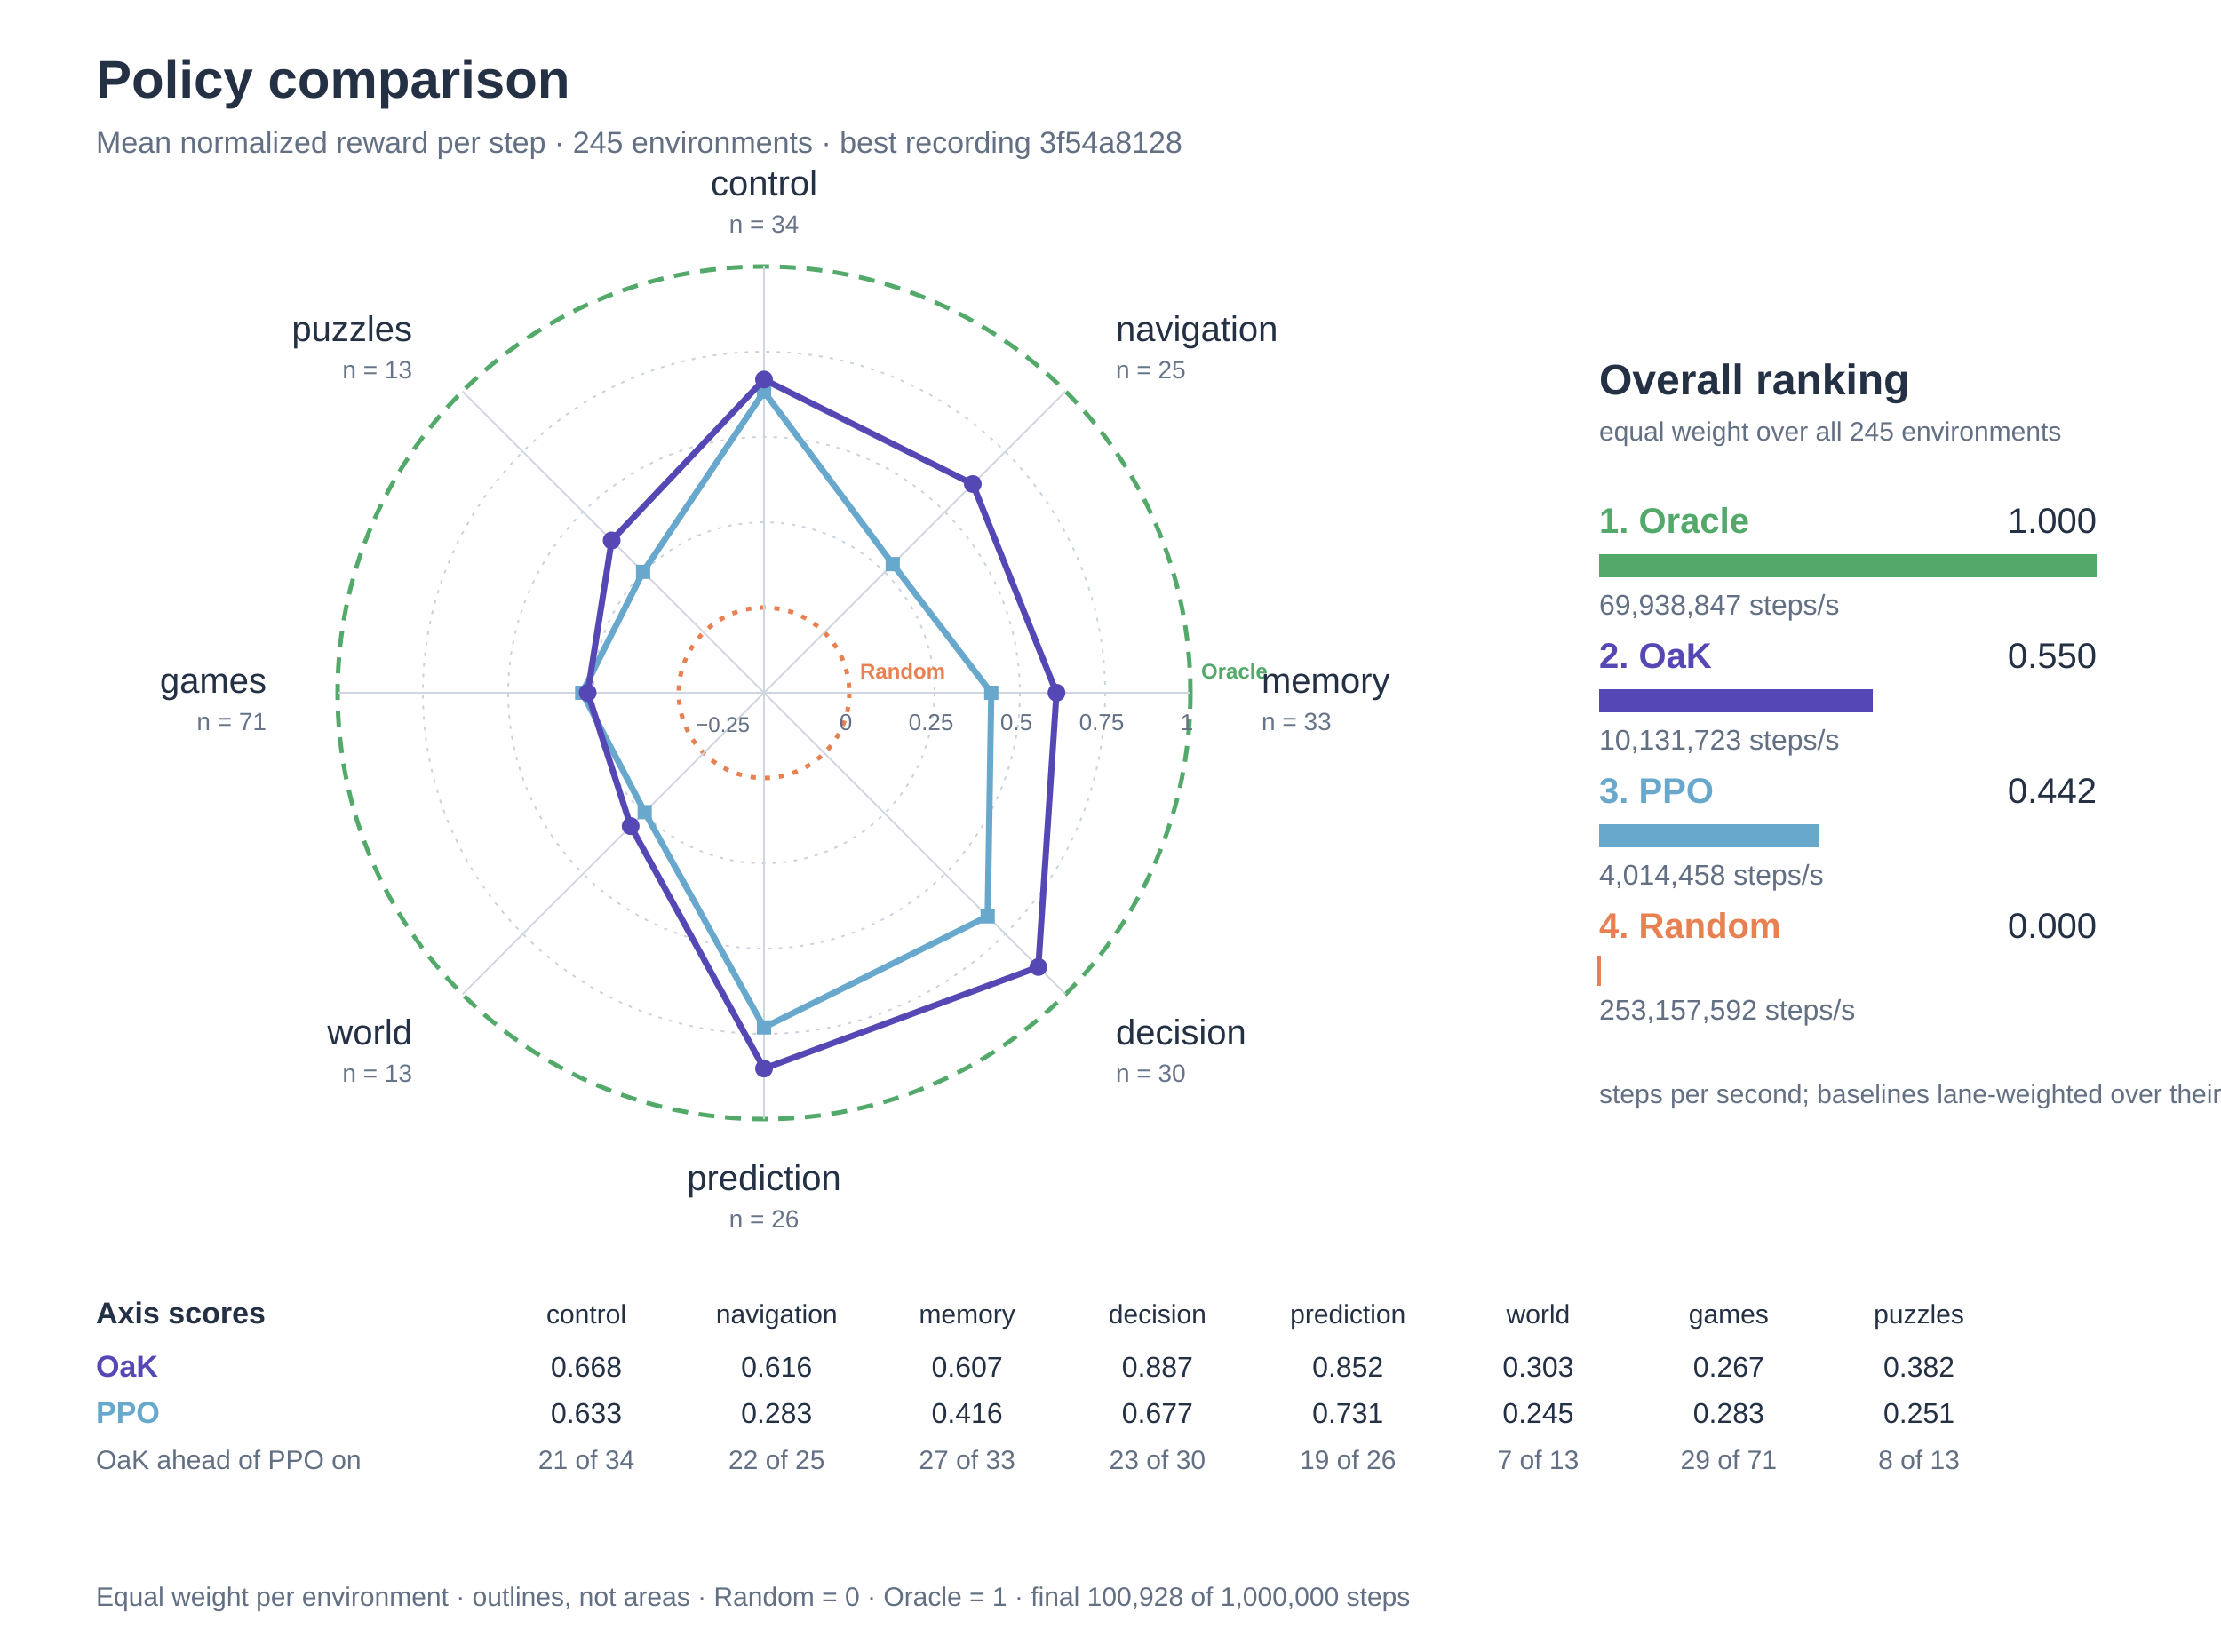
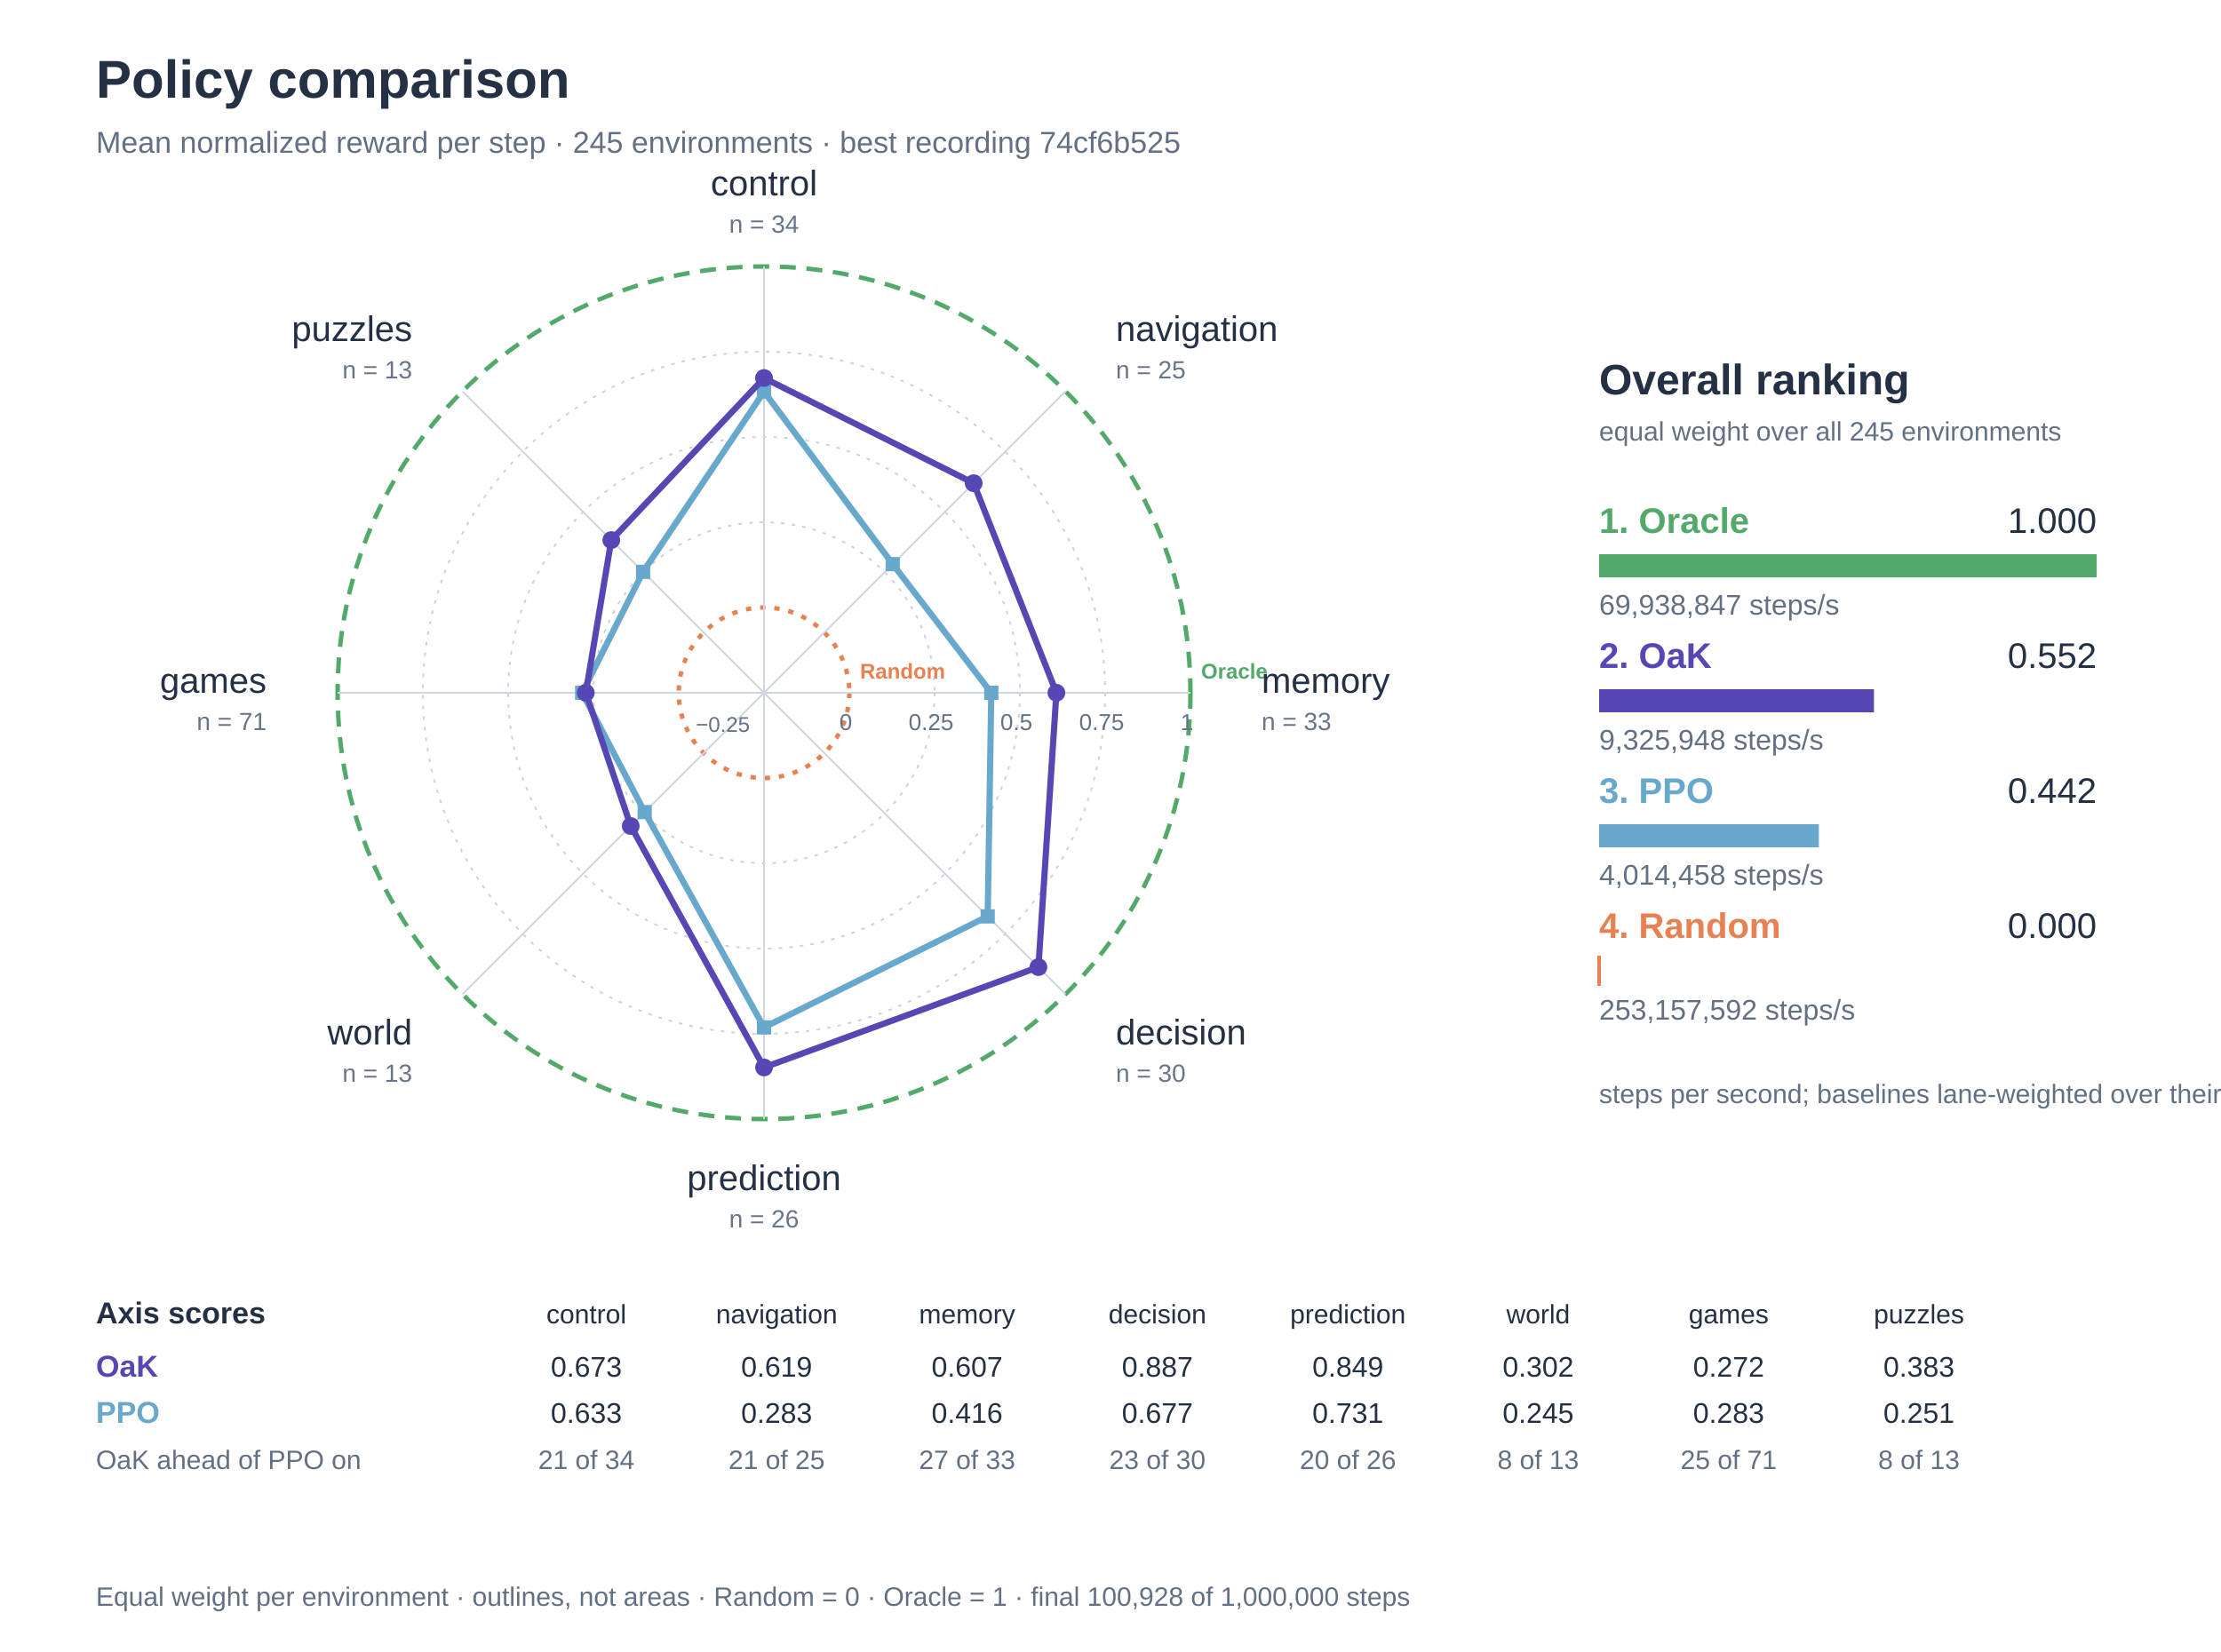
<svg xmlns="http://www.w3.org/2000/svg" width="1250" height="930" viewBox="0 0 1250 930" role="img" aria-labelledby="title desc">
  <rect width="1250" height="930" fill="#ffffff" />
  <g font-family="Arial, Helvetica, sans-serif" fill="#243044">
    <text x="54.0" y="55.0" font-size="30" fill="#243044" text-anchor="start" font-weight="600">Policy comparison</text>
-     <text x="54.0" y="86.0" font-size="17" fill="#637084" text-anchor="start" font-weight="400">Mean normalized reward per step · 245 environments · best recording 3f54a8128</text>
+     <text x="54.0" y="86.0" font-size="17" fill="#637084" text-anchor="start" font-weight="400">Mean normalized reward per step · 245 environments · best recording 74cf6b525</text>
    <circle cx="430" cy="390" r="96.0" fill="none" stroke="#cbd2dc" stroke-width="1" stroke-dasharray="2 4" />
    <circle cx="430" cy="390" r="144.0" fill="none" stroke="#cbd2dc" stroke-width="1" stroke-dasharray="2 4" />
    <circle cx="430" cy="390" r="192.0" fill="none" stroke="#cbd2dc" stroke-width="1" stroke-dasharray="2 4" />
    <circle cx="430" cy="390" r="48.0" fill="none" stroke="#e88152" stroke-width="2.5" stroke-dasharray="3 5" />
    <circle cx="430" cy="390" r="240.0" fill="none" stroke="#52a96a" stroke-width="2.5" stroke-dasharray="9 6" />
    <path d="M 430 390 L 430.00 150.00" stroke="#d0d6df" stroke-width="1" />
    <path d="M 430 390 L 599.71 220.29" stroke="#d0d6df" stroke-width="1" />
    <path d="M 430 390 L 670.00 390.00" stroke="#d0d6df" stroke-width="1" />
    <path d="M 430 390 L 599.71 559.71" stroke="#d0d6df" stroke-width="1" />
    <path d="M 430 390 L 430.00 630.00" stroke="#d0d6df" stroke-width="1" />
    <path d="M 430 390 L 260.29 559.71" stroke="#d0d6df" stroke-width="1" />
    <path d="M 430 390 L 190.00 390.00" stroke="#d0d6df" stroke-width="1" />
    <path d="M 430 390 L 260.29 220.29" stroke="#d0d6df" stroke-width="1" />
    <polygon points="430.00,220.48 502.43,317.57 557.91,390.00 555.88,515.88 430.00,578.38 362.83,457.17 327.65,390.00 361.93,321.93" fill="none" stroke="#68a8cc" stroke-width="3.5" stroke-linejoin="round" />
    <rect x="426.00" y="216.48" width="8" height="8" fill="#68a8cc" />
    <rect x="498.43" y="313.57" width="8" height="8" fill="#68a8cc" />
    <rect x="553.91" y="386.00" width="8" height="8" fill="#68a8cc" />
    <rect x="551.88" y="511.88" width="8" height="8" fill="#68a8cc" />
    <rect x="426.00" y="574.38" width="8" height="8" fill="#68a8cc" />
    <rect x="358.83" y="453.17" width="8" height="8" fill="#68a8cc" />
    <rect x="323.65" y="386.00" width="8" height="8" fill="#68a8cc" />
    <rect x="357.93" y="317.93" width="8" height="8" fill="#68a8cc" />
-     <polygon points="430.00,213.66 547.51,272.49 594.61,390.00 584.38,544.38 430.00,601.57 354.94,465.06 330.75,390.00 344.25,304.25" fill="none" stroke="#5548b4" stroke-width="3.5" stroke-linejoin="round" />
-     <circle cx="430.00" cy="213.66" r="5" fill="#5548b4" />
-     <circle cx="547.51" cy="272.49" r="5" fill="#5548b4" />
-     <circle cx="594.61" cy="390.00" r="5" fill="#5548b4" />
-     <circle cx="584.38" cy="544.38" r="5" fill="#5548b4" />
-     <circle cx="430.00" cy="601.57" r="5" fill="#5548b4" />
-     <circle cx="354.94" cy="465.06" r="5" fill="#5548b4" />
-     <circle cx="330.75" cy="390.00" r="5" fill="#5548b4" />
-     <circle cx="344.25" cy="304.25" r="5" fill="#5548b4" />
+     <polygon points="430.00,212.79 547.99,272.01 594.56,390.00 584.43,544.43 430.00,600.94 354.99,465.01 329.69,390.00 344.05,304.05" fill="none" stroke="#5548b4" stroke-width="3.5" stroke-linejoin="round" />
+     <circle cx="430.00" cy="212.79" r="5" fill="#5548b4" />
+     <circle cx="547.99" cy="272.01" r="5" fill="#5548b4" />
+     <circle cx="594.56" cy="390.00" r="5" fill="#5548b4" />
+     <circle cx="584.43" cy="544.43" r="5" fill="#5548b4" />
+     <circle cx="430.00" cy="600.94" r="5" fill="#5548b4" />
+     <circle cx="354.99" cy="465.01" r="5" fill="#5548b4" />
+     <circle cx="329.69" cy="390.00" r="5" fill="#5548b4" />
+     <circle cx="344.05" cy="304.05" r="5" fill="#5548b4" />
    <text x="476.0" y="411.0" font-size="13" fill="#647084" text-anchor="middle" font-weight="400">0</text>
    <text x="524.0" y="411.0" font-size="13" fill="#647084" text-anchor="middle" font-weight="400">0.25</text>
    <text x="572.0" y="411.0" font-size="13" fill="#647084" text-anchor="middle" font-weight="400">0.5</text>
    <text x="620.0" y="411.0" font-size="13" fill="#647084" text-anchor="middle" font-weight="400">0.75</text>
    <text x="668.0" y="411.0" font-size="13" fill="#647084" text-anchor="middle" font-weight="400">1</text>
    <text x="422.0" y="412.0" font-size="12" fill="#647084" text-anchor="end" font-weight="400">−0.25</text>
    <text x="484.0" y="382.0" font-size="12" fill="#e88152" text-anchor="start" font-weight="600">Random</text>
    <text x="676.0" y="382.0" font-size="12" fill="#52a96a" text-anchor="start" font-weight="600">Oracle</text>
    <text x="430.0" y="110.0" font-size="20" fill="#243044" text-anchor="middle" font-weight="400">control</text>
    <text x="430.0" y="131.0" font-size="14" fill="#687489" text-anchor="middle" font-weight="400">n = 34</text>
    <text x="628.0" y="192.0" font-size="20" fill="#243044" text-anchor="start" font-weight="400">navigation</text>
    <text x="628.0" y="213.0" font-size="14" fill="#687489" text-anchor="start" font-weight="400">n = 25</text>
    <text x="710.0" y="390.0" font-size="20" fill="#243044" text-anchor="start" font-weight="400">memory</text>
    <text x="710.0" y="411.0" font-size="14" fill="#687489" text-anchor="start" font-weight="400">n = 33</text>
    <text x="628.0" y="588.0" font-size="20" fill="#243044" text-anchor="start" font-weight="400">decision</text>
    <text x="628.0" y="609.0" font-size="14" fill="#687489" text-anchor="start" font-weight="400">n = 30</text>
    <text x="430.0" y="670.0" font-size="20" fill="#243044" text-anchor="middle" font-weight="400">prediction</text>
    <text x="430.0" y="691.0" font-size="14" fill="#687489" text-anchor="middle" font-weight="400">n = 26</text>
    <text x="232.0" y="588.0" font-size="20" fill="#243044" text-anchor="end" font-weight="400">world</text>
    <text x="232.0" y="609.0" font-size="14" fill="#687489" text-anchor="end" font-weight="400">n = 13</text>
    <text x="150.0" y="390.0" font-size="20" fill="#243044" text-anchor="end" font-weight="400">games</text>
    <text x="150.0" y="411.0" font-size="14" fill="#687489" text-anchor="end" font-weight="400">n = 71</text>
    <text x="232.0" y="192.0" font-size="20" fill="#243044" text-anchor="end" font-weight="400">puzzles</text>
    <text x="232.0" y="213.0" font-size="14" fill="#687489" text-anchor="end" font-weight="400">n = 13</text>
    <text x="900.0" y="222.0" font-size="24" fill="#243044" text-anchor="start" font-weight="600">Overall ranking</text>
    <text x="900.0" y="248.0" font-size="15" fill="#637084" text-anchor="start" font-weight="400">equal weight over all 245 environments</text>
    <text x="900.0" y="300.0" font-size="20" fill="#52a96a" text-anchor="start" font-weight="600">1. Oracle</text>
    <text x="1180.0" y="300.0" font-size="20" fill="#243044" text-anchor="end" font-weight="400">1.000</text>
    <rect x="900" y="312" width="280.00" height="13" fill="#52a96a" />
    <text x="900.0" y="346.0" font-size="16" fill="#637084" text-anchor="start" font-weight="400">69,938,847 steps/s</text>
    <text x="900.0" y="376.0" font-size="20" fill="#5548b4" text-anchor="start" font-weight="600">2. OaK</text>
-     <text x="1180.0" y="376.0" font-size="20" fill="#243044" text-anchor="end" font-weight="400">0.550</text>
-     <rect x="900" y="388" width="154.02" height="13" fill="#5548b4" />
-     <text x="900.0" y="422.0" font-size="16" fill="#637084" text-anchor="start" font-weight="400">10,131,723 steps/s</text>
+     <text x="1180.0" y="376.0" font-size="20" fill="#243044" text-anchor="end" font-weight="400">0.552</text>
+     <rect x="900" y="388" width="154.67" height="13" fill="#5548b4" />
+     <text x="900.0" y="422.0" font-size="16" fill="#637084" text-anchor="start" font-weight="400">9,325,948 steps/s</text>
    <text x="900.0" y="452.0" font-size="20" fill="#68a8cc" text-anchor="start" font-weight="600">3. PPO</text>
    <text x="1180.0" y="452.0" font-size="20" fill="#243044" text-anchor="end" font-weight="400">0.442</text>
    <rect x="900" y="464" width="123.67" height="13" fill="#68a8cc" />
    <text x="900.0" y="498.0" font-size="16" fill="#637084" text-anchor="start" font-weight="400">4,014,458 steps/s</text>
    <text x="900.0" y="528.0" font-size="20" fill="#e88152" text-anchor="start" font-weight="600">4. Random</text>
    <text x="1180.0" y="528.0" font-size="20" fill="#243044" text-anchor="end" font-weight="400">0.000</text>
    <path d="M 900 538 v 17" stroke="#e88152" stroke-width="2" />
    <text x="900.0" y="574.0" font-size="16" fill="#637084" text-anchor="start" font-weight="400">253,157,592 steps/s</text>
    <text x="900.0" y="621.0" font-size="15" fill="#637084" text-anchor="start" font-weight="400">steps per second; baselines lane-weighted over their recordings</text>
    <text x="54.0" y="745.0" font-size="17" fill="#243044" text-anchor="start" font-weight="600">Axis scores</text>
    <text x="330.0" y="745.0" font-size="15" fill="#243044" text-anchor="middle" font-weight="400">control</text>
    <text x="437.1" y="745.0" font-size="15" fill="#243044" text-anchor="middle" font-weight="400">navigation</text>
    <text x="544.3" y="745.0" font-size="15" fill="#243044" text-anchor="middle" font-weight="400">memory</text>
    <text x="651.4" y="745.0" font-size="15" fill="#243044" text-anchor="middle" font-weight="400">decision</text>
    <text x="758.6" y="745.0" font-size="15" fill="#243044" text-anchor="middle" font-weight="400">prediction</text>
    <text x="865.7" y="745.0" font-size="15" fill="#243044" text-anchor="middle" font-weight="400">world</text>
    <text x="972.9" y="745.0" font-size="15" fill="#243044" text-anchor="middle" font-weight="400">games</text>
    <text x="1080.0" y="745.0" font-size="15" fill="#243044" text-anchor="middle" font-weight="400">puzzles</text>
    <text x="54.0" y="775.0" font-size="17" fill="#5548b4" text-anchor="start" font-weight="600">OaK</text>
-     <text x="330.0" y="775.0" font-size="16" fill="#243044" text-anchor="middle" font-weight="400">0.668</text>
-     <text x="437.1" y="775.0" font-size="16" fill="#243044" text-anchor="middle" font-weight="400">0.616</text>
+     <text x="330.0" y="775.0" font-size="16" fill="#243044" text-anchor="middle" font-weight="400">0.673</text>
+     <text x="437.1" y="775.0" font-size="16" fill="#243044" text-anchor="middle" font-weight="400">0.619</text>
    <text x="544.3" y="775.0" font-size="16" fill="#243044" text-anchor="middle" font-weight="400">0.607</text>
    <text x="651.4" y="775.0" font-size="16" fill="#243044" text-anchor="middle" font-weight="400">0.887</text>
-     <text x="758.6" y="775.0" font-size="16" fill="#243044" text-anchor="middle" font-weight="400">0.852</text>
-     <text x="865.7" y="775.0" font-size="16" fill="#243044" text-anchor="middle" font-weight="400">0.303</text>
-     <text x="972.9" y="775.0" font-size="16" fill="#243044" text-anchor="middle" font-weight="400">0.267</text>
-     <text x="1080.0" y="775.0" font-size="16" fill="#243044" text-anchor="middle" font-weight="400">0.382</text>
+     <text x="758.6" y="775.0" font-size="16" fill="#243044" text-anchor="middle" font-weight="400">0.849</text>
+     <text x="865.7" y="775.0" font-size="16" fill="#243044" text-anchor="middle" font-weight="400">0.302</text>
+     <text x="972.9" y="775.0" font-size="16" fill="#243044" text-anchor="middle" font-weight="400">0.272</text>
+     <text x="1080.0" y="775.0" font-size="16" fill="#243044" text-anchor="middle" font-weight="400">0.383</text>
    <text x="54.0" y="801.0" font-size="17" fill="#68a8cc" text-anchor="start" font-weight="600">PPO</text>
    <text x="330.0" y="801.0" font-size="16" fill="#243044" text-anchor="middle" font-weight="400">0.633</text>
    <text x="437.1" y="801.0" font-size="16" fill="#243044" text-anchor="middle" font-weight="400">0.283</text>
    <text x="544.3" y="801.0" font-size="16" fill="#243044" text-anchor="middle" font-weight="400">0.416</text>
    <text x="651.4" y="801.0" font-size="16" fill="#243044" text-anchor="middle" font-weight="400">0.677</text>
    <text x="758.6" y="801.0" font-size="16" fill="#243044" text-anchor="middle" font-weight="400">0.731</text>
    <text x="865.7" y="801.0" font-size="16" fill="#243044" text-anchor="middle" font-weight="400">0.245</text>
    <text x="972.9" y="801.0" font-size="16" fill="#243044" text-anchor="middle" font-weight="400">0.283</text>
    <text x="1080.0" y="801.0" font-size="16" fill="#243044" text-anchor="middle" font-weight="400">0.251</text>
    <text x="54.0" y="827.0" font-size="15" fill="#637084" text-anchor="start" font-weight="400">OaK ahead of PPO on</text>
    <text x="330.0" y="827.0" font-size="15" fill="#637084" text-anchor="middle" font-weight="400">21 of 34</text>
-     <text x="437.1" y="827.0" font-size="15" fill="#637084" text-anchor="middle" font-weight="400">22 of 25</text>
+     <text x="437.1" y="827.0" font-size="15" fill="#637084" text-anchor="middle" font-weight="400">21 of 25</text>
    <text x="544.3" y="827.0" font-size="15" fill="#637084" text-anchor="middle" font-weight="400">27 of 33</text>
    <text x="651.4" y="827.0" font-size="15" fill="#637084" text-anchor="middle" font-weight="400">23 of 30</text>
-     <text x="758.6" y="827.0" font-size="15" fill="#637084" text-anchor="middle" font-weight="400">19 of 26</text>
-     <text x="865.7" y="827.0" font-size="15" fill="#637084" text-anchor="middle" font-weight="400">7 of 13</text>
-     <text x="972.9" y="827.0" font-size="15" fill="#637084" text-anchor="middle" font-weight="400">29 of 71</text>
+     <text x="758.6" y="827.0" font-size="15" fill="#637084" text-anchor="middle" font-weight="400">20 of 26</text>
+     <text x="865.7" y="827.0" font-size="15" fill="#637084" text-anchor="middle" font-weight="400">8 of 13</text>
+     <text x="972.9" y="827.0" font-size="15" fill="#637084" text-anchor="middle" font-weight="400">25 of 71</text>
    <text x="1080.0" y="827.0" font-size="15" fill="#637084" text-anchor="middle" font-weight="400">8 of 13</text>
    <text x="54.0" y="904.0" font-size="15" fill="#637084" text-anchor="start" font-weight="400">Equal weight per environment · outlines, not areas · Random = 0 · Oracle = 1 · final 100,928 of 1,000,000 steps</text>
  </g>
</svg>
